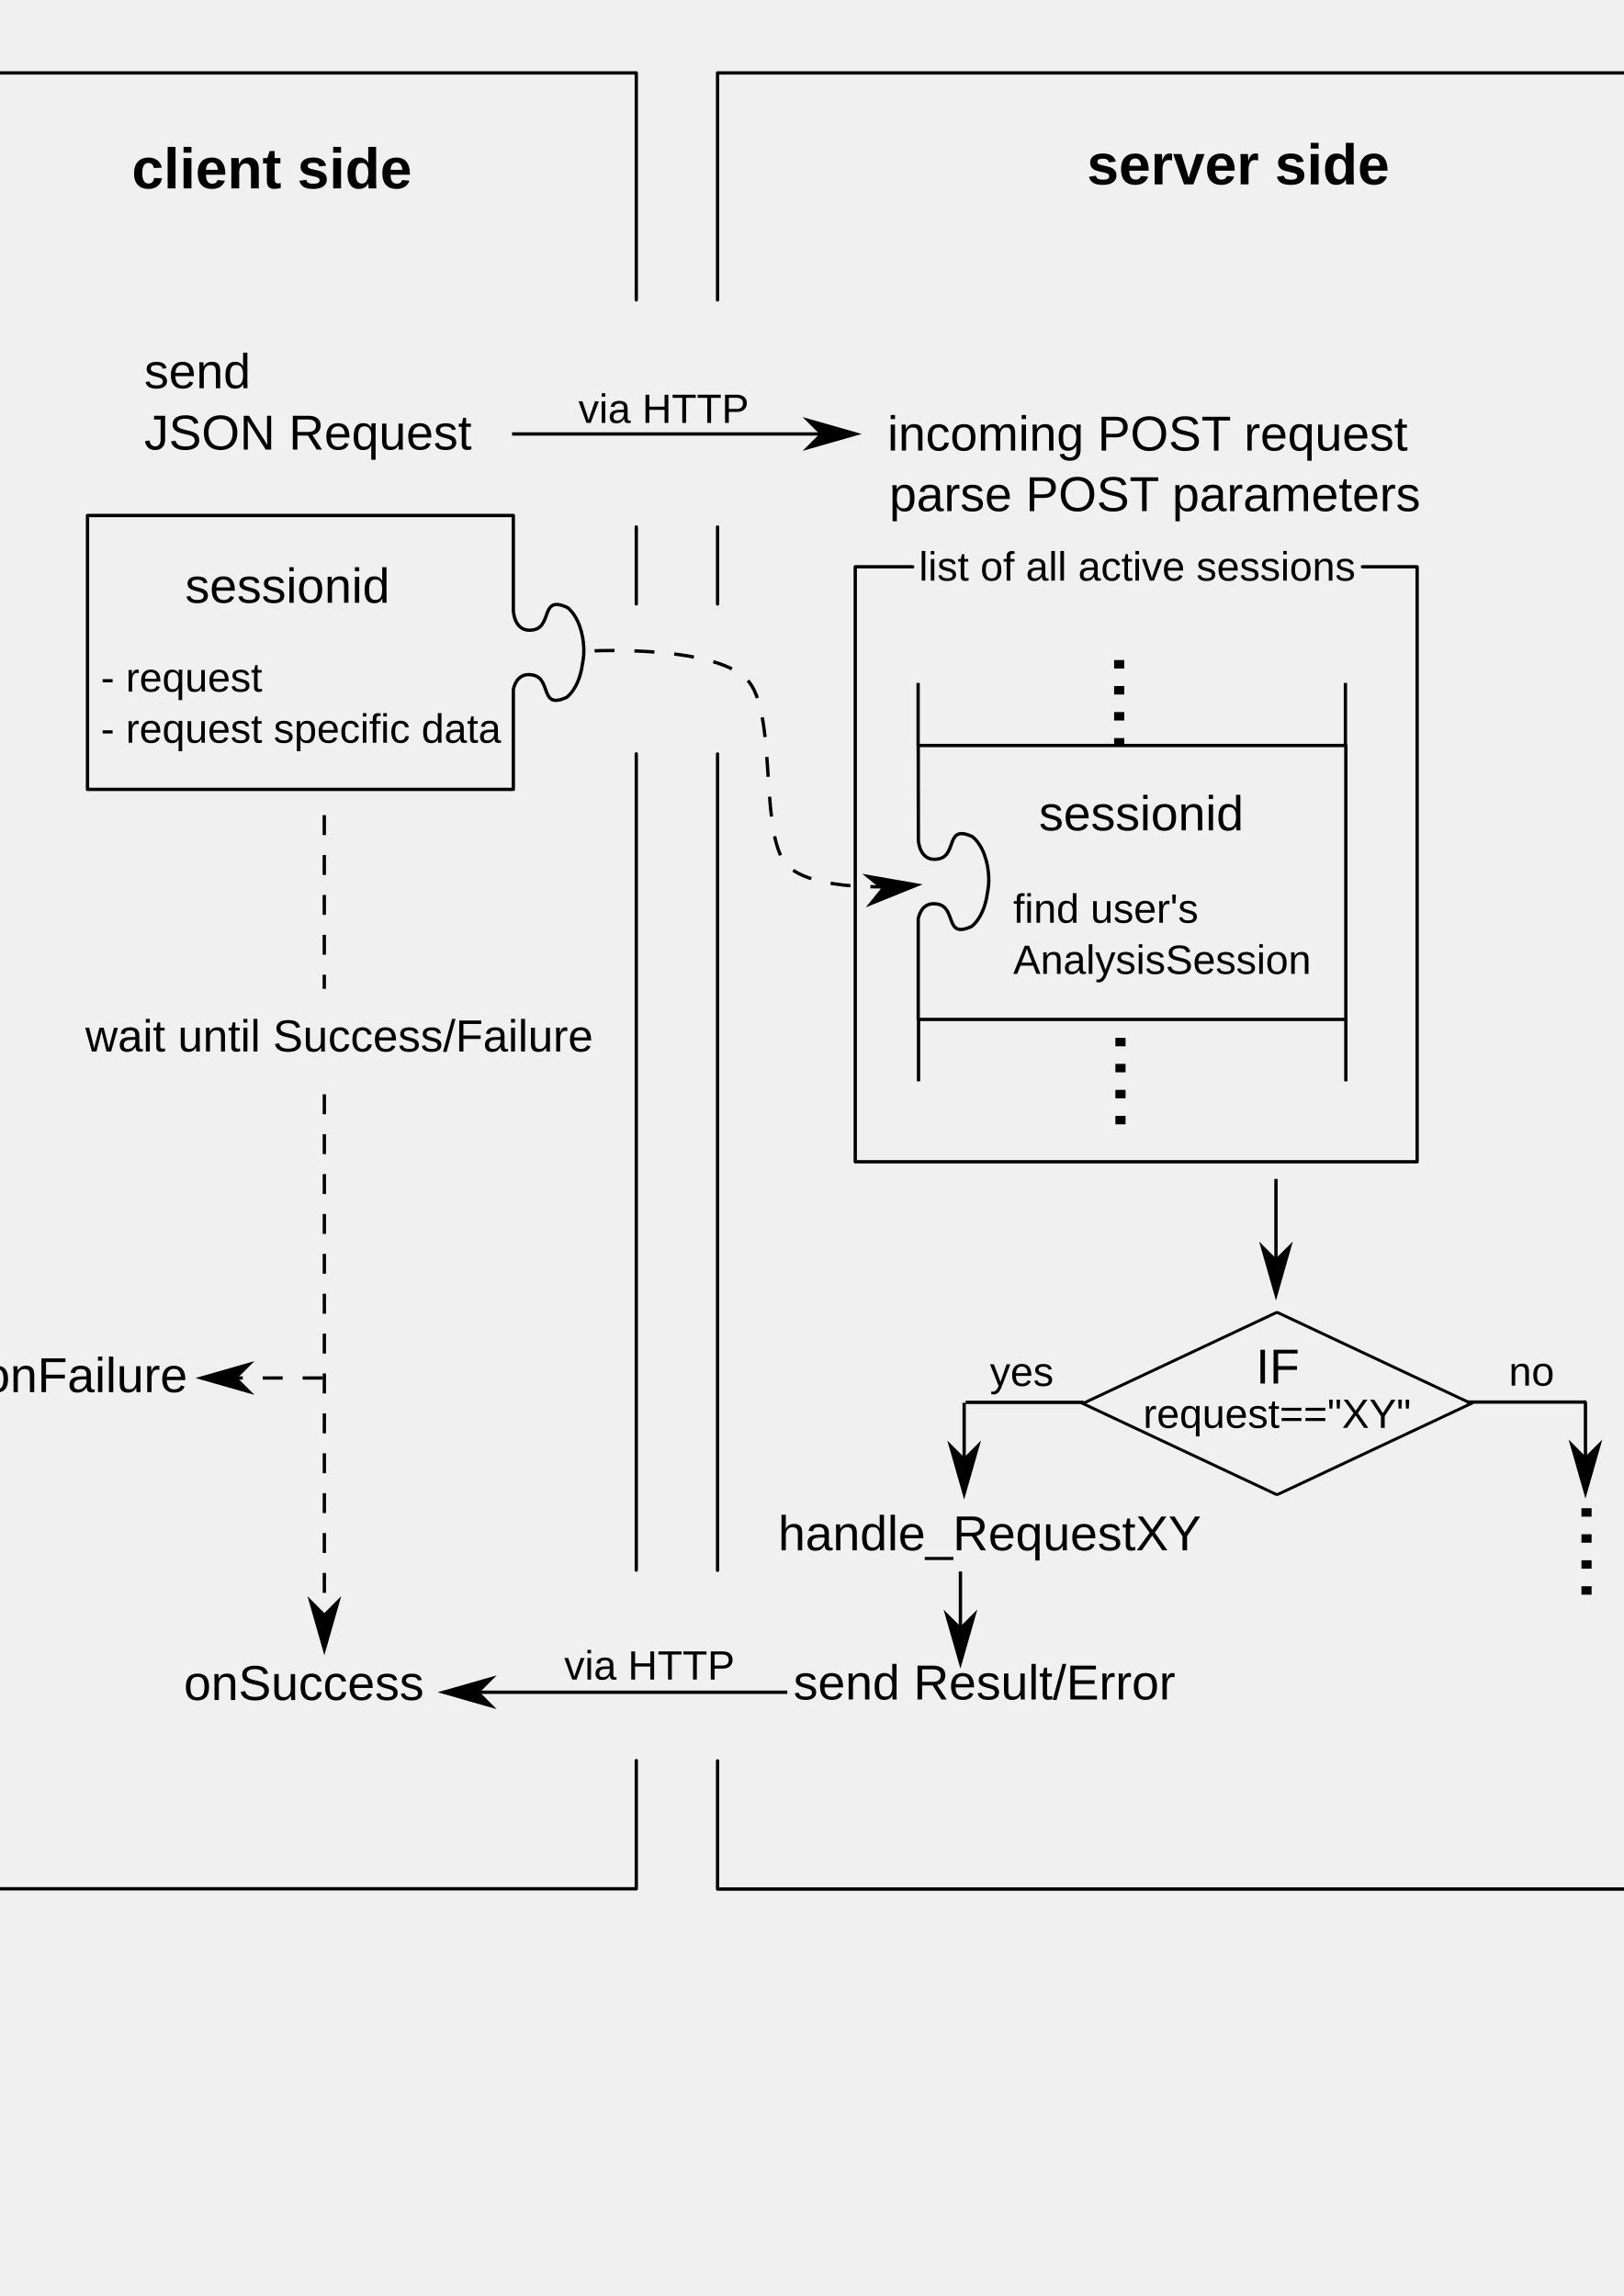
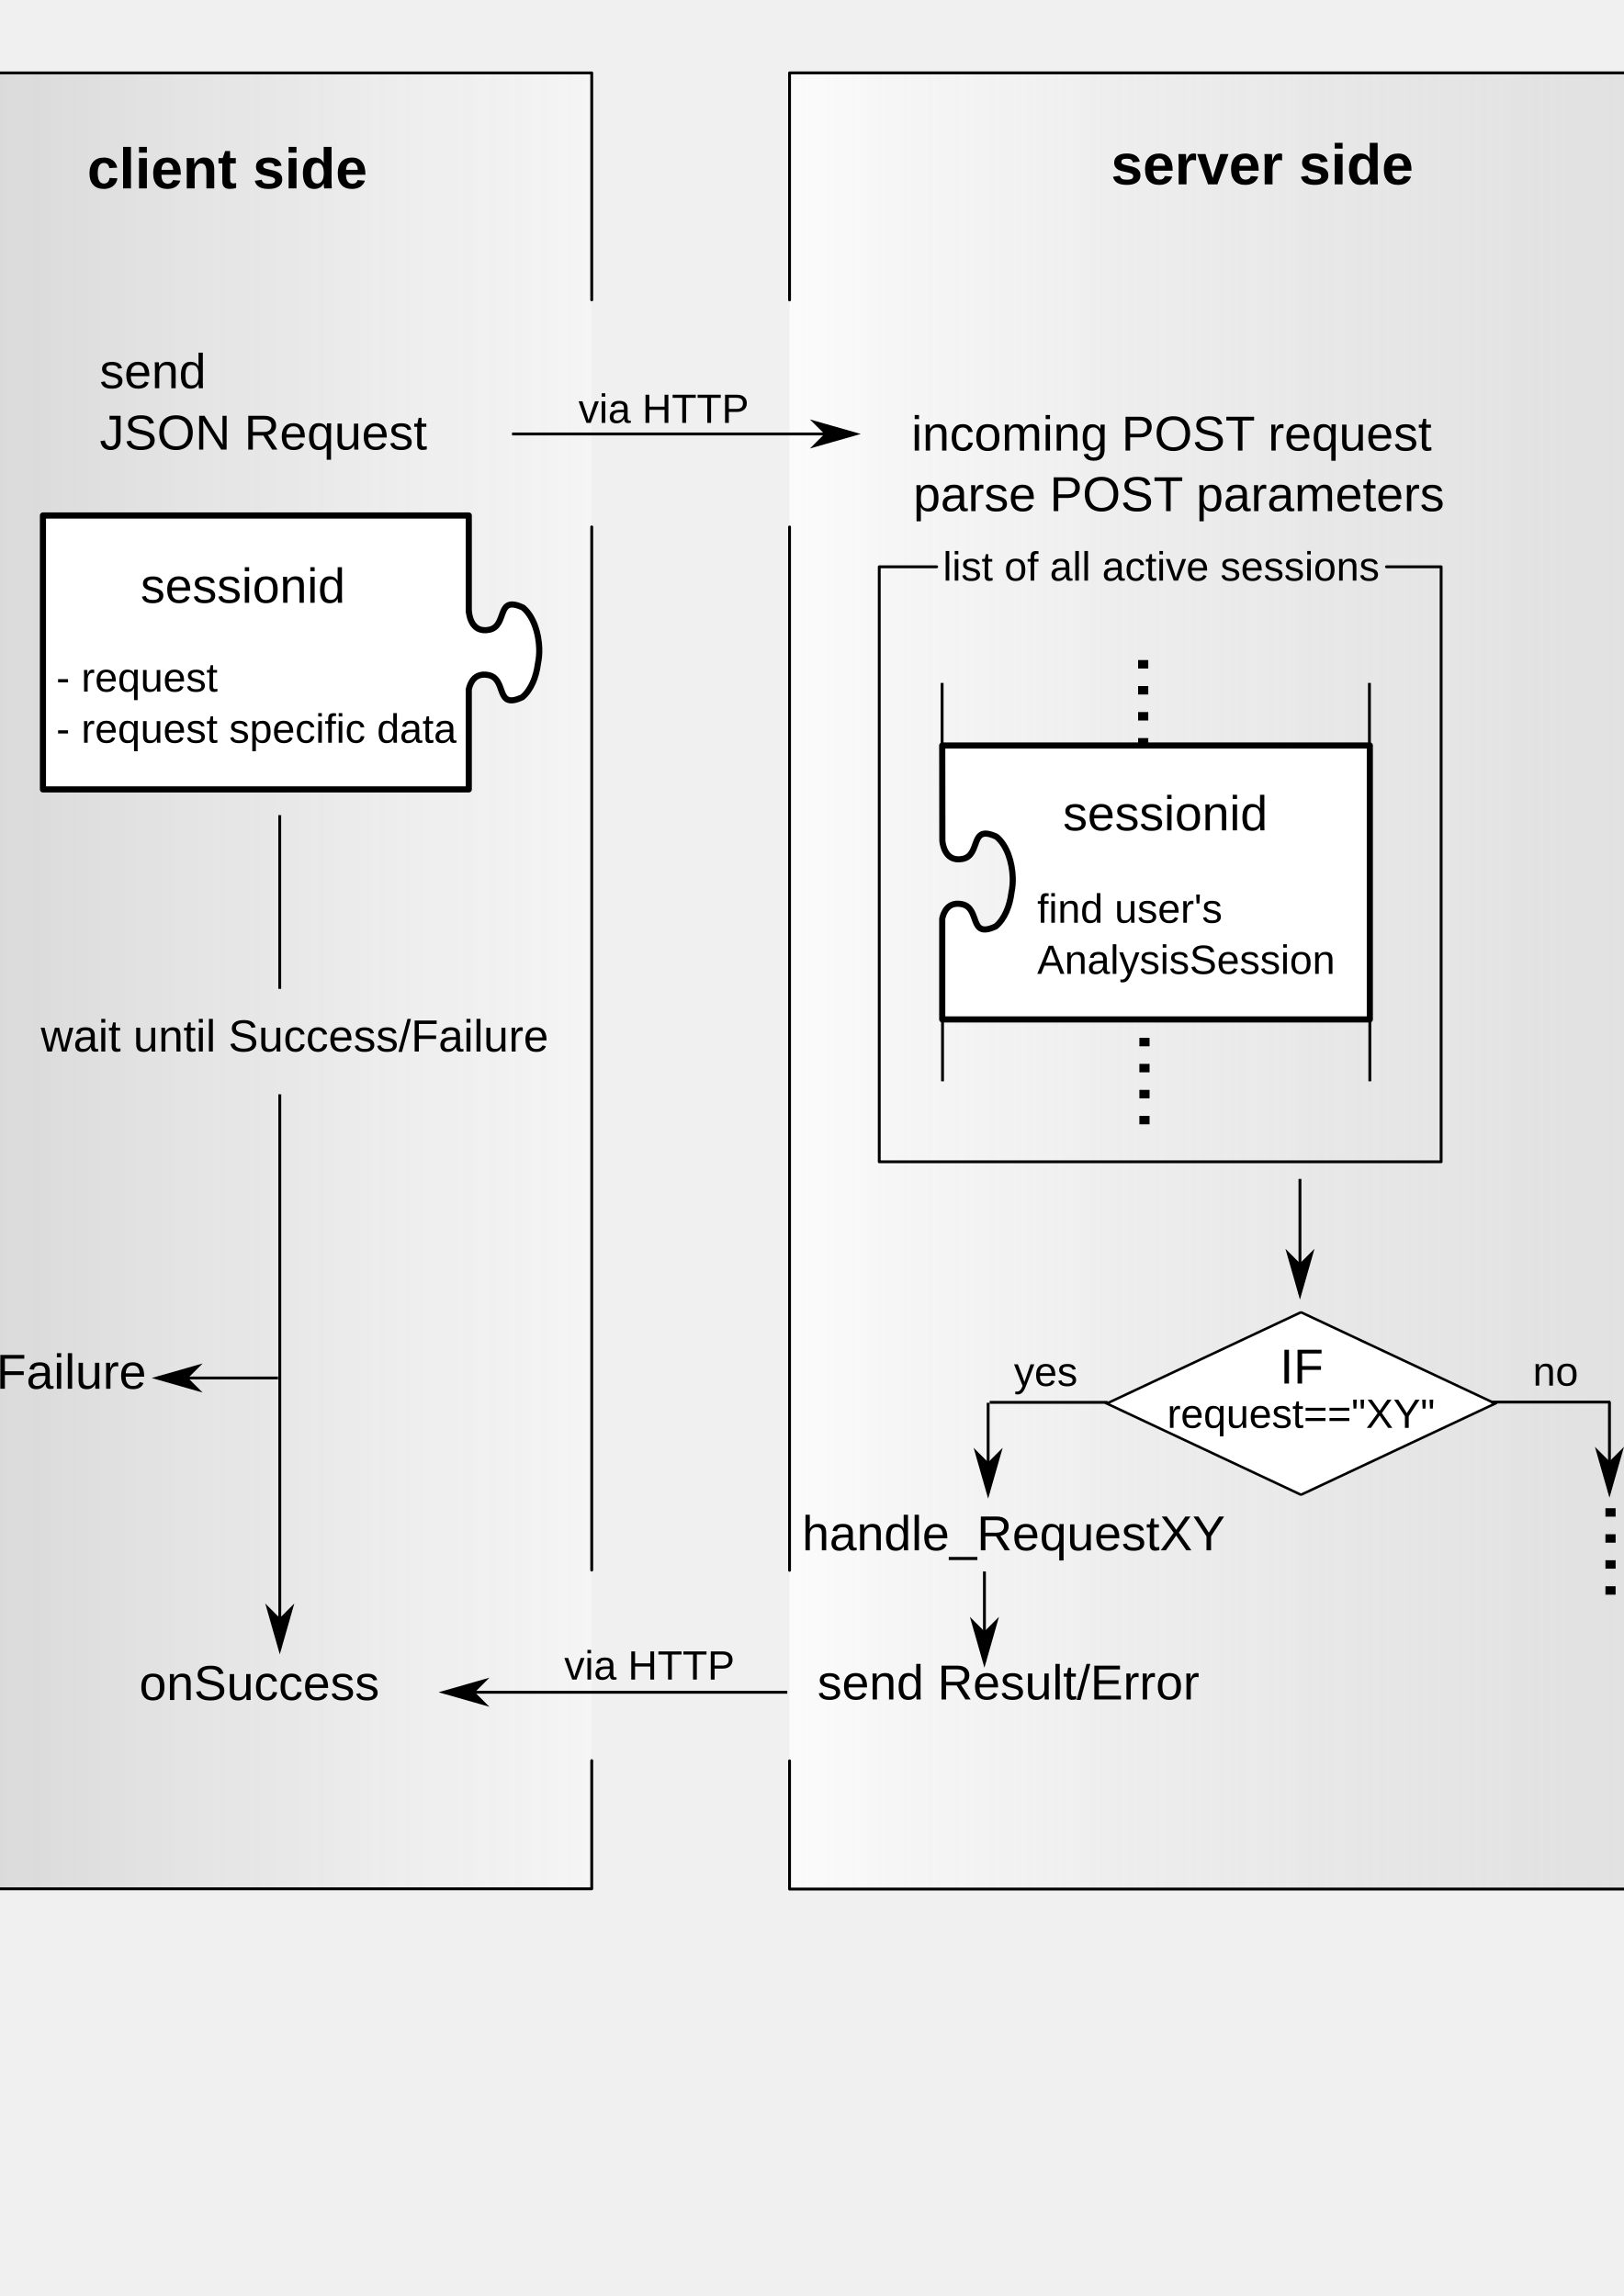
<svg xmlns="http://www.w3.org/2000/svg" xmlns:xlink="http://www.w3.org/1999/xlink" width="210mm" height="297mm" id="svg2" version="1.1">
  <defs id="defs4">
+     <linearGradient id="linearGradient3892">
+       <stop style="stop-color:#e6e6e6;stop-opacity:1;" offset="0" id="stop3894" />
+       <stop style="stop-color:#e6e6e6;stop-opacity:0;" offset="1" id="stop3896" />
+     </linearGradient>
    <marker orient="auto" refY="0.0" refX="0.0" id="Arrow1Lend" style="overflow:visible;">
      <path id="path3917" d="M 0.0,0.0 L 5.0,-5.0 L -12.5,0.0 L 5.0,5.0 L 0.0,0.0 z " style="fill-rule:evenodd;stroke:#000000;stroke-width:1.0pt;marker-start:none;" transform="scale(0.8) rotate(180) translate(12.5,0)" />
    </marker>
    <radialGradient gradientTransform="scale(0.867801,1.152339)" fy="0.079" fx="0.239" r="1.278" cy="0.079" cx="0.239" id="radialGradient1096" xlink:href="#linearGradient1085" />
    <radialGradient gradientTransform="scale(0.751916,1.329935)" fy="0.962" fx="-0.419" r="4.103" cy="0.962" cx="-0.419" id="radialGradient1095" xlink:href="#linearGradient1085" />
    <radialGradient gradientTransform="scale(0.751916,1.329935)" fy="-1.781" fx="-0.424" r="4.103" cy="-1.781" cx="-0.424" id="radialGradient1094" xlink:href="#linearGradient1085" />
    <radialGradient fy="-0.639" fx="-2.876" r="4.103" cy="-0.639" cx="-2.876" id="radialGradient1093" xlink:href="#linearGradient1085" />
    <radialGradient fy="-0.63" fx="0.777" r="4.103" cy="-0.63" cx="0.777" id="radialGradient1092" xlink:href="#linearGradient1085" />
    <radialGradient gradientTransform="scale(0.751916,1.329935)" fy="0.256" fx="-0.422" r="4.103" cy="0.256" cx="-0.422" id="radialGradient1091" xlink:href="#linearGradient1085" />
    <radialGradient gradientTransform="scale(0.751916,1.329935)" fy="-2.491" fx="-0.424" r="4.103" cy="-2.491" cx="-0.424" id="radialGradient1090" xlink:href="#linearGradient1085" />
    <radialGradient fy="-0.635" fx="-1.937" r="4.103" cy="-0.635" cx="-1.937" id="radialGradient1089" xlink:href="#linearGradient1085" />
    <radialGradient fy="158.053" fx="191.883" r="342.236" cy="158.053" cx="191.883" id="radialGradient1088" xlink:href="#linearGradient1085" gradientTransform="matrix(0.9999642,0,0,1.000036,-1.095446,-4.381785)" gradientUnits="userSpaceOnUse" />
    <linearGradient id="linearGradient1085">
      <stop id="stop1086" offset="0" style="stop-color:#7f0000;stop-opacity:1;" />
      <stop id="stop1087" offset="1" style="stop-color:#ff0000;stop-opacity:1;" />
    </linearGradient>
    <radialGradient gradientTransform="scale(0.913126,1.095139)" fy="169.351" fx="327.523" r="323.733" cy="169.351" cx="327.523" id="radialGradient1096-7" xlink:href="#linearGradient1085-4" gradientUnits="userSpaceOnUse" />
    <radialGradient gradientTransform="scale(0.751916,1.329935)" fy="1.82" fx="0.55" r="2.61" cy="1.82" cx="0.55" id="radialGradient1095-1" xlink:href="#linearGradient1085-4" />
    <radialGradient gradientTransform="scale(0.751916,1.329935)" fy="-0.924" fx="0.545" r="2.61" cy="-0.924" cx="0.545" id="radialGradient1094-5" xlink:href="#linearGradient1085-4" />
    <radialGradient fy="0.219" fx="-1.907" r="2.61" cy="0.219" cx="-1.907" id="radialGradient1093-5" xlink:href="#linearGradient1085-4" />
    <radialGradient fy="0.228" fx="1.746" r="2.61" cy="0.228" cx="1.746" id="radialGradient1092-4" xlink:href="#linearGradient1085-4" />
    <radialGradient gradientTransform="scale(0.751916,1.329935)" fy="1.114" fx="0.547" r="2.61" cy="1.114" cx="0.547" id="radialGradient1091-2" xlink:href="#linearGradient1085-4" />
    <radialGradient gradientTransform="scale(0.751916,1.329935)" fy="-1.633" fx="0.545" r="2.61" cy="-1.633" cx="0.545" id="radialGradient1090-8" xlink:href="#linearGradient1085-4" />
    <radialGradient fy="0.223" fx="-0.968" r="2.61" cy="0.223" cx="-0.968" id="radialGradient1089-8" xlink:href="#linearGradient1085-4" />
    <radialGradient fy="0.218" fx="2.685" r="2.61" cy="0.218" cx="2.685" id="radialGradient1088-4" xlink:href="#linearGradient1085-4" />
    <linearGradient id="linearGradient1085-4">
-       <stop id="stop1086-0" offset="0" style="stop-color:#006600;stop-opacity:1;" />
-       <stop id="stop1087-9" offset="1" style="stop-color:#00ff00;stop-opacity:1;" />
+       <stop id="stop1086-0" offset="0" style="stop-color:#d6d6d6;stop-opacity:1;" />
+       <stop style="stop-color:#ffffff;stop-opacity:0.725;" offset="0.5" id="stop3900" />
+       <stop id="stop1087-9" offset="1" style="stop-color:#cfcfcf;stop-opacity:0.455;" />
    </linearGradient>
    <marker orient="auto" refY="0" refX="0" id="Arrow1Lend-1" style="overflow:visible">
      <path id="path3917-3" d="M 0,0 5,-5 -12.5,0 5,5 0,0 z" style="fill-rule:evenodd;stroke:#000000;stroke-width:1pt;marker-start:none" transform="matrix(-0.8,0,0,-0.8,-10,0)" />
    </marker>
    <marker orient="auto" refY="0" refX="0" id="Arrow1Lend-7" style="overflow:visible">
      <path id="path3917-7" d="M 0,0 5,-5 -12.5,0 5,5 0,0 z" style="fill-rule:evenodd;stroke:#000000;stroke-width:1pt;marker-start:none" transform="matrix(-0.8,0,0,-0.8,-10,0)" />
    </marker>
    <marker orient="auto" refY="0" refX="0" id="Arrow1Lend-8" style="overflow:visible">
      <path id="path3917-6" d="M 0,0 5,-5 -12.5,0 5,5 0,0 z" style="fill-rule:evenodd;stroke:#000000;stroke-width:1pt;marker-start:none" transform="matrix(-0.8,0,0,-0.8,-10,0)" />
    </marker>
    <marker orient="auto" refY="0" refX="0" id="marker7642" style="overflow:visible">
      <path id="path7644" d="M 0,0 5,-5 -12.5,0 5,5 0,0 z" style="fill-rule:evenodd;stroke:#000000;stroke-width:1pt;marker-start:none" transform="matrix(-0.8,0,0,-0.8,-10,0)" />
    </marker>
    <marker orient="auto" refY="0" refX="0" id="Arrow1Lend-4" style="overflow:visible">
      <path id="path3917-4" d="M 0,0 5,-5 -12.5,0 5,5 0,0 z" style="fill-rule:evenodd;stroke:#000000;stroke-width:1pt;marker-start:none" transform="matrix(-0.8,0,0,-0.8,-10,0)" />
    </marker>
    <marker orient="auto" refY="0" refX="0" id="Arrow1Lend-6" style="overflow:visible">
      <path id="path3917-1" d="M 0,0 5,-5 -12.5,0 5,5 0,0 z" style="fill-rule:evenodd;stroke:#000000;stroke-width:1pt;marker-start:none" transform="matrix(-0.8,0,0,-0.8,-10,0)" />
    </marker>
    <marker orient="auto" refY="0" refX="0" id="Arrow1Lend-9" style="overflow:visible">
      <path id="path3917-63" d="M 0,0 5,-5 -12.5,0 5,5 0,0 z" style="fill-rule:evenodd;stroke:#000000;stroke-width:1pt;marker-start:none" transform="matrix(-0.8,0,0,-0.8,-10,0)" />
    </marker>
    <marker orient="auto" refY="0" refX="0" id="Arrow1Lend-40" style="overflow:visible">
      <path id="path3917-9" d="M 0,0 5,-5 -12.5,0 5,5 0,0 z" style="fill-rule:evenodd;stroke:#000000;stroke-width:1pt;marker-start:none" transform="matrix(-0.8,0,0,-0.8,-10,0)" />
    </marker>
+     <linearGradient xlink:href="#linearGradient1085-4" id="linearGradient3898" x1="-38.56" y1="479.608" x2="809.922" y2="479.608" gradientUnits="userSpaceOnUse" />
  </defs>
  <g id="layer1">
-     <text xml:space="preserve" style="font-size:28px;font-style:normal;font-variant:normal;font-weight:bold;font-stretch:normal;text-align:start;line-height:125%;writing-mode:lr;text-anchor:start;fill:#000000;fill-opacity:1;stroke:none;font-family:Arial;-inkscape-font-specification:Arial Bold;stroke-width:1.625;stroke-miterlimit:4;stroke-dasharray:none" x="531.326" y="90.118" id="text2818">
-       <tspan id="tspan2820" x="531.326" y="90.118">server side</tspan>
+     <path d="m 289.254,257.599 0,37.652 0,73.321 0,55.487 0,55.487 0,55.487 0,55.487 0,55.487 0,55.487 0,66.135 m 0,-621.002 0,-55.487 0,-55.487 -327.002,0 0,887.786 327.002,0 0,-55.487 0,-7.188 m 96.692,-93.036 0,-66.141 0,-55.495 0,-55.495 0,-55.495 0,-55.495 0,-55.495 0,-55.495 0,-73.332 0,-37.658 m 0,-110.99 0,-55.495 0,-55.495 423.163,0 0,887.921 -423.163,0 0,-55.495 0,-7.193" style="fill:url(#linearGradient3898);stroke:#000000;stroke-width:1.4;stroke-linecap:round;stroke-linejoin:round;stroke-miterlimit:4;stroke-opacity:1;stroke-dasharray:none;stroke-dashoffset:0;fill-opacity:1" id="rect7844-2" />
+     <text xml:space="preserve" style="font-size:28px;font-style:normal;font-variant:normal;font-weight:bold;font-stretch:normal;text-align:start;line-height:125%;writing-mode:lr-tb;text-anchor:start;fill:#000000;fill-opacity:1;stroke:none;font-family:Arial;-inkscape-font-specification:Arial Bold" x="543.054" y="90.118" id="text2818">
+       <tspan id="tspan2820" x="543.054" y="90.118">server side</tspan>
    </text>
-     <text xml:space="preserve" style="font-size:28px;font-style:normal;font-variant:normal;font-weight:bold;font-stretch:normal;text-align:start;line-height:125%;writing-mode:lr;text-anchor:start;fill:#000000;fill-opacity:1;stroke:none;font-family:Arial;-inkscape-font-specification:Arial Bold;stroke-width:1.625;stroke-miterlimit:4;stroke-dasharray:none" x="64.429" y="92.099" id="text2822">
-       <tspan id="tspan2824" x="64.429" y="92.099">client side</tspan>
+     <text xml:space="preserve" style="font-size:28px;font-style:normal;font-variant:normal;font-weight:bold;font-stretch:normal;text-align:start;line-height:125%;writing-mode:lr-tb;text-anchor:start;fill:#000000;fill-opacity:1;stroke:none;font-family:Arial;-inkscape-font-specification:Arial Bold" x="42.648" y="92.099" id="text2822">
+       <tspan id="tspan2824" x="42.648" y="92.099">client side</tspan>
    </text>
-     <text xml:space="preserve" style="font-size:24px;font-style:normal;font-variant:normal;font-weight:normal;font-stretch:normal;text-align:start;line-height:125%;writing-mode:lr-tb;text-anchor:start;fill:#000000;fill-opacity:1;stroke:none;font-family:Arial;-inkscape-font-specification:Arial;stroke-width:1.625;stroke-miterlimit:4;stroke-dasharray:none" x="70.501" y="189.796" id="text2828">
-       <tspan x="70.501" y="189.796" id="tspan2836">send </tspan>
-       <tspan x="70.501" y="219.796" id="tspan2840">JSON Request</tspan>
+     <text xml:space="preserve" style="font-size:24px;font-style:normal;font-variant:normal;font-weight:normal;font-stretch:normal;text-align:start;line-height:125%;writing-mode:lr-tb;text-anchor:start;fill:#000000;fill-opacity:1;stroke:none;font-family:Arial;-inkscape-font-specification:Arial" x="48.72" y="189.796" id="text2828">
+       <tspan x="48.72" y="189.796" id="tspan2836">send </tspan>
+       <tspan x="48.72" y="219.796" id="tspan2840">JSON Request</tspan>
    </text>
-     <text xml:space="preserve" style="font-size:20px;font-style:normal;font-variant:normal;font-weight:normal;font-stretch:normal;text-align:start;line-height:125%;writing-mode:lr-tb;text-anchor:start;fill:#000000;fill-opacity:1;stroke:none;font-family:Arial;-inkscape-font-specification:Arial;stroke-width:1.625;stroke-miterlimit:4;stroke-dasharray:none" x="49.277" y="338.131" id="text2842">
-       <tspan x="49.277" y="338.131" id="tspan2854">- request</tspan>
-       <tspan x="49.277" y="363.131" id="tspan3905">- request specific data</tspan>
-       <tspan x="49.277" y="388.131" id="tspan2852" />
-     </text>
-     <path style="font-size:24px;font-style:normal;font-variant:normal;font-weight:normal;font-stretch:normal;text-align:start;line-height:125%;writing-mode:lr-tb;text-anchor:start;fill:none;stroke:#000000;stroke-width:1.625;stroke-linejoin:round;stroke-miterlimit:4;stroke-dasharray:none;font-family:Arial;-inkscape-font-specification:Arial" d="m 42.768,252.024 2.3e-5,133.917 208.162,0 0,-48.872 c 0.664,-3.041 2.778,-8.356 9.544,-7.046 9.342,1.809 3.111,17.193 16.605,10.861 4.407,-3.674 6.833,-10.058 7.644,-16.336 0.013,-0.098 0.033,-0.186 0.045,-0.284 0.463,-2.208 0.697,-4.734 0.598,-7.42 -0.268,-7.276 -2.706,-15.437 -7.928,-19.791 -13.493,-6.333 -7.263,9.051 -16.605,10.861 -9.174,1.777 -9.822,-8.555 -9.843,-8.931 -7e-5,-0.007 0,-0.299 0,-0.299 0,0 -0.053,0.358 -0.06,0.449 l 0,-47.107 -133.707,0 -74.455,0 z" id="path1125" />
-     <path style="font-size:24px;font-style:normal;font-variant:normal;font-weight:normal;font-stretch:normal;text-align:start;line-height:125%;writing-mode:lr-tb;text-anchor:start;fill:none;stroke:#000000;stroke-width:1.625;stroke-linejoin:round;stroke-miterlimit:4;stroke-dasharray:none;font-family:Arial;-inkscape-font-specification:Arial" d="m 448.856,364.479 c 0,0 0.06,46.404 0.06,46.404 0,0 0.517,10.86 9.858,9.05 9.342,-1.809 3.111,-17.193 16.605,-10.861 5.222,4.354 7.661,12.515 7.928,19.791 0.099,2.686 -0.136,5.212 -0.598,7.42 -0.012,0.098 -0.032,0.201 -0.045,0.299 -0.811,6.278 -3.237,12.646 -7.644,16.321 -13.493,6.333 -7.263,-9.051 -16.605,-10.861 -6.808,-1.319 -8.909,4.075 -9.559,7.106 l 0,49.246 209.018,0 0,-133.916 -209.018,0 -4e-5,0 z" id="path1139" />
-     <text xml:space="preserve" style="font-size:40px;font-style:normal;font-weight:normal;fill:#000000;fill-opacity:1;stroke:none;font-family:Bitstream Vera Sans;stroke-width:1.625;stroke-miterlimit:4;stroke-dasharray:none" x="488.569" y="201.2" id="text3834">
+     <path style="font-size:24px;font-style:normal;font-variant:normal;font-weight:normal;font-stretch:normal;text-align:start;line-height:125%;writing-mode:lr-tb;text-anchor:start;fill:#ffffff;stroke:#000000;stroke-width:3;stroke-linejoin:round;stroke-miterlimit:4;stroke-dasharray:none;font-family:Arial;-inkscape-font-specification:Arial" d="m 20.987,252.024 2.3e-5,133.917 208.162,0 0,-48.872 c 0.664,-3.041 2.778,-8.356 9.544,-7.046 9.342,1.809 3.111,17.193 16.605,10.861 4.407,-3.674 6.833,-10.058 7.644,-16.336 0.013,-0.098 0.033,-0.186 0.045,-0.284 0.463,-2.208 0.697,-4.734 0.598,-7.42 -0.268,-7.276 -2.706,-15.437 -7.928,-19.791 -13.493,-6.333 -7.263,9.051 -16.605,10.861 -9.174,1.777 -9.822,-8.555 -9.843,-8.931 -7e-5,-0.007 0,-0.299 0,-0.299 0,0 -0.053,0.358 -0.06,0.449 l 0,-47.107 -133.707,0 -74.455,0 z" id="path1125" />
+     <path style="font-size:24px;font-style:normal;font-variant:normal;font-weight:normal;font-stretch:normal;text-align:start;line-height:125%;writing-mode:lr-tb;text-anchor:start;fill:#ffffff;stroke:#000000;stroke-width:3;stroke-linejoin:round;stroke-miterlimit:4;stroke-dasharray:none;font-family:Arial;-inkscape-font-specification:Arial" d="m 460.584,364.479 c 0,0 0.06,46.404 0.06,46.404 0,0 0.517,10.86 9.858,9.05 9.342,-1.809 3.111,-17.193 16.605,-10.861 5.222,4.354 7.661,12.515 7.928,19.791 0.099,2.686 -0.136,5.212 -0.598,7.42 -0.012,0.098 -0.032,0.201 -0.045,0.299 -0.811,6.278 -3.237,12.646 -7.644,16.321 -13.493,6.333 -7.263,-9.051 -16.605,-10.861 -6.808,-1.319 -8.909,4.075 -9.559,7.106 l 0,49.246 209.018,0 0,-133.916 -209.018,0 -4e-5,0 z" id="path1139" />
+     <text xml:space="preserve" style="font-size:40px;font-style:normal;font-weight:normal;fill:#000000;fill-opacity:1;stroke:none;font-family:Bitstream Vera Sans;stroke-width:1.4;stroke-miterlimit:4;stroke-dasharray:none" x="488.569" y="201.2" id="text3834">
      <tspan id="tspan3836" x="488.569" y="201.2" />
    </text>
-     <text xml:space="preserve" style="font-size:24px;font-style:normal;font-variant:normal;font-weight:normal;font-stretch:normal;text-align:start;line-height:125%;writing-mode:lr-tb;text-anchor:start;fill:#000000;fill-opacity:1;stroke:none;font-family:Arial;-inkscape-font-specification:Arial;stroke-width:1.625;stroke-miterlimit:4;stroke-dasharray:none" x="434.68" y="249.88" id="text2828-1">
-       <tspan x="434.68" y="249.88" id="tspan2836-5">parse POST parameters</tspan>
-       <tspan x="434.68" y="279.88" id="tspan3866" />
-       <tspan x="434.68" y="309.88" id="tspan2840-2" />
+     <text xml:space="preserve" style="font-size:24px;font-style:normal;font-variant:normal;font-weight:normal;font-stretch:normal;text-align:start;line-height:125%;writing-mode:lr-tb;text-anchor:start;fill:#000000;fill-opacity:1;stroke:none;font-family:Arial;-inkscape-font-specification:Arial" x="446.408" y="249.88" id="text2828-1">
+       <tspan x="446.408" y="249.88" id="tspan2836-5">parse POST parameters</tspan>
+       <tspan x="446.408" y="279.88" id="tspan3866" />
+       <tspan x="446.408" y="309.88" id="tspan2840-2" />
    </text>
-     <text xml:space="preserve" style="font-size:24px;font-style:normal;font-variant:normal;font-weight:normal;font-stretch:normal;text-align:start;line-height:125%;writing-mode:lr-tb;text-anchor:start;fill:#000000;fill-opacity:1;stroke:none;font-family:Arial;-inkscape-font-specification:Arial;stroke-width:1.625;stroke-miterlimit:4;stroke-dasharray:none" x="433.789" y="220.269" id="text3868">
-       <tspan id="tspan3870" x="433.789" y="220.269">incoming POST request</tspan>
+     <text xml:space="preserve" style="font-size:24px;font-style:normal;font-variant:normal;font-weight:normal;font-stretch:normal;text-align:start;line-height:125%;writing-mode:lr-tb;text-anchor:start;fill:#000000;fill-opacity:1;stroke:none;font-family:Arial;-inkscape-font-specification:Arial" x="445.517" y="220.269" id="text3868">
+       <tspan id="tspan3870" x="445.517" y="220.269">incoming POST request</tspan>
    </text>
-     <text xml:space="preserve" style="font-size:20px;font-style:normal;font-variant:normal;font-weight:normal;font-stretch:normal;text-align:start;line-height:125%;writing-mode:lr-tb;text-anchor:start;fill:#000000;fill-opacity:1;stroke:none;font-family:Arial;-inkscape-font-specification:Arial;stroke-width:1.625;stroke-miterlimit:4;stroke-dasharray:none" x="495.269" y="451.139" id="text3872">
-       <tspan x="495.269" y="451.139" id="tspan5369">find user's</tspan>
-       <tspan x="495.269" y="476.139" id="tspan5373">AnalysisSession</tspan>
-       <tspan x="495.269" y="501.139" id="tspan3901" />
-     </text>
-     <flowRoot xml:space="preserve" id="flowRoot3884" style="fill:black;stroke:none;stroke-opacity:1;stroke-width:1.625;stroke-linejoin:miter;stroke-linecap:butt;fill-opacity:1;font-family:Bitstream Vera Sans;font-style:normal;font-weight:normal;font-size:40px;stroke-miterlimit:4;stroke-dasharray:none">
+     <flowRoot xml:space="preserve" id="flowRoot3884" style="font-size:40px;font-style:normal;font-weight:normal;fill:#000000;fill-opacity:1;stroke:none;font-family:Bitstream Vera Sans;stroke-width:1.4;stroke-miterlimit:4;stroke-dasharray:none">
      <flowRegion id="flowRegion3886">
-         <rect id="rect3888" width="94.208" height="49.295" x="548.819" y="324.986" style="stroke-width:1.625;stroke-miterlimit:4;stroke-dasharray:none" />
+         <rect id="rect3888" width="94.208" height="49.295" x="548.819" y="324.986" style="stroke-width:1.4;stroke-miterlimit:4;stroke-dasharray:none" />
      </flowRegion>
      <flowPara id="flowPara3890" />
    </flowRoot>
-     <path style="fill:none;stroke:#000000;stroke-width:1.625;stroke-linecap:butt;stroke-linejoin:miter;stroke-miterlimit:4;stroke-opacity:1;stroke-dasharray:none;stroke-dashoffset:0" d="m 449.002,528.662 0,-30.672" id="path4432" />
-     <path style="fill:none;stroke:#000000;stroke-width:1.625;stroke-linecap:butt;stroke-linejoin:miter;stroke-miterlimit:4;stroke-opacity:1;stroke-dasharray:none;stroke-dashoffset:0" d="m 657.876,528.662 0,-30.672" id="path4432-2" />
-     <path style="fill:none;stroke:#000000;stroke-width:1.625;stroke-linecap:butt;stroke-linejoin:miter;stroke-miterlimit:4;stroke-opacity:1;stroke-dasharray:none;stroke-dashoffset:0" d="m 448.8,364.556 0,-30.672" id="path4432-21" />
-     <path style="fill:none;stroke:#000000;stroke-width:1.625;stroke-linecap:butt;stroke-linejoin:miter;stroke-miterlimit:4;stroke-opacity:1;stroke-dasharray:none;stroke-dashoffset:0" d="m 657.674,364.556 0,-30.672" id="path4432-2-6" />
-     <text xml:space="preserve" style="font-size:40px;font-style:normal;font-weight:normal;fill:#000000;fill-opacity:1;stroke:none;font-family:Bitstream Vera Sans;stroke-width:1.625;stroke-miterlimit:4;stroke-dasharray:none" x="503.131" y="-545.228" id="text4514" transform="matrix(0,1,-1,0,0,0)">
-       <tspan id="tspan4516" x="503.131" y="-545.228">....</tspan>
+     <path style="fill:none;stroke:#000000;stroke-width:1.4;stroke-linecap:butt;stroke-linejoin:miter;stroke-miterlimit:4;stroke-opacity:1;stroke-dasharray:none;stroke-dashoffset:0" d="m 460.731,528.662 0,-30.672" id="path4432" />
+     <path style="fill:none;stroke:#000000;stroke-width:1.4;stroke-linecap:butt;stroke-linejoin:miter;stroke-miterlimit:4;stroke-opacity:1;stroke-dasharray:none;stroke-dashoffset:0" d="m 669.604,528.662 0,-30.672" id="path4432-2" />
+     <path style="fill:none;stroke:#000000;stroke-width:1.4;stroke-linecap:butt;stroke-linejoin:miter;stroke-miterlimit:4;stroke-opacity:1;stroke-dasharray:none;stroke-dashoffset:0" d="m 460.528,364.556 0,-30.672" id="path4432-21" />
+     <path style="fill:none;stroke:#000000;stroke-width:1.4;stroke-linecap:butt;stroke-linejoin:miter;stroke-miterlimit:4;stroke-opacity:1;stroke-dasharray:none;stroke-dashoffset:0" d="m 669.402,364.556 0,-30.672" id="path4432-2-6" />
+     <text xml:space="preserve" style="font-size:40px;font-style:normal;font-weight:normal;fill:#000000;fill-opacity:1;stroke:none;font-family:Bitstream Vera Sans" x="503.131" y="-556.956" id="text4514" transform="matrix(0,1,-1,0,0,0)">
+       <tspan id="tspan4516" x="503.131" y="-556.956">....</tspan>
    </text>
-     <text xml:space="preserve" style="font-size:40px;font-style:normal;font-weight:normal;fill:#000000;fill-opacity:1;stroke:none;font-family:Bitstream Vera Sans;stroke-width:1.625;stroke-miterlimit:4;stroke-dasharray:none" x="318.422" y="-544.6" id="text4514-8" transform="matrix(0,1,-1,0,0,0)">
-       <tspan id="tspan4516-5" x="318.422" y="-544.6">....</tspan>
+     <text xml:space="preserve" style="font-size:40px;font-style:normal;font-weight:normal;fill:#000000;fill-opacity:1;stroke:none;font-family:Bitstream Vera Sans" x="318.422" y="-556.328" id="text4514-8" transform="matrix(0,1,-1,0,0,0)">
+       <tspan id="tspan4516-5" x="318.422" y="-556.328">....</tspan>
    </text>
-     <text xml:space="preserve" style="font-size:20px;font-style:normal;font-variant:normal;font-weight:normal;font-stretch:normal;text-align:start;line-height:125%;writing-mode:lr-tb;text-anchor:start;fill:#000000;fill-opacity:1;stroke:none;font-family:Arial;-inkscape-font-specification:Arial;stroke-width:1.625;stroke-miterlimit:4;stroke-dasharray:none" x="449.188" y="283.873" id="text4545">
-       <tspan id="tspan4547" x="449.188" y="283.873">list of all active sessions</tspan>
+     <text xml:space="preserve" style="font-size:20px;font-style:normal;font-variant:normal;font-weight:normal;font-stretch:normal;text-align:start;line-height:125%;writing-mode:lr-tb;text-anchor:start;fill:#000000;fill-opacity:1;stroke:none;font-family:Arial;-inkscape-font-specification:Arial" x="460.916" y="283.873" id="text4545">
+       <tspan id="tspan4547" x="460.916" y="283.873">list of all active sessions</tspan>
    </text>
-     <path style="fill:none;stroke:#000000;stroke-width:1.625;stroke-linecap:butt;stroke-linejoin:miter;stroke-opacity:1;marker-start:none;marker-end:url(#Arrow1Lend);stroke-miterlimit:4;stroke-dasharray:none;stroke-dashoffset:0" d="m 250.3,212.165 167.769,0" id="path4778" />
-     <text xml:space="preserve" style="font-size:24px;font-style:normal;font-variant:normal;font-weight:normal;font-stretch:normal;text-align:start;line-height:125%;writing-mode:lr-tb;text-anchor:start;fill:#000000;fill-opacity:1;stroke:none;font-family:Arial;-inkscape-font-specification:Arial;stroke-width:1.625;stroke-miterlimit:4;stroke-dasharray:none" x="90.497" y="294.696" id="text5340">
-       <tspan id="tspan5342" x="90.497" y="294.696">sessionid</tspan>
-     </text>
-     <text xml:space="preserve" style="font-size:24px;font-style:normal;font-variant:normal;font-weight:normal;font-stretch:normal;text-align:start;line-height:125%;writing-mode:lr-tb;text-anchor:start;fill:#000000;fill-opacity:1;stroke:none;font-family:Arial;-inkscape-font-specification:Arial;stroke-width:1.625;stroke-miterlimit:4;stroke-dasharray:none" x="507.867" y="405.972" id="text5340-9">
-       <tspan id="tspan5342-2" x="507.867" y="405.972">sessionid</tspan>
-     </text>
-     <text xml:space="preserve" style="font-size:20px;font-style:normal;font-variant:normal;font-weight:normal;font-stretch:normal;text-align:start;line-height:125%;writing-mode:lr-tb;text-anchor:start;fill:#000000;fill-opacity:1;stroke:none;font-family:Arial;-inkscape-font-specification:Arial;stroke-width:1.625;stroke-miterlimit:4;stroke-dasharray:none" x="282.772" y="206.753" id="text5377">
+     <path style="fill:none;stroke:#000000;stroke-width:1.4;stroke-linecap:butt;stroke-linejoin:miter;stroke-miterlimit:4;stroke-opacity:1;stroke-dasharray:none;stroke-dashoffset:0;marker-start:none;marker-end:url(#Arrow1Lend)" d="m 250.3,212.165 167.769,0" id="path4778" />
+     <g id="g3985" style="stroke-width:1.4;stroke-miterlimit:4;stroke-dasharray:none" transform="translate(-21.78101,0)">
+       <text id="text2842" y="338.131" x="49.277" style="font-size:20px;font-style:normal;font-variant:normal;font-weight:normal;font-stretch:normal;text-align:start;line-height:125%;writing-mode:lr-tb;text-anchor:start;fill:#000000;fill-opacity:1;stroke:none;font-family:Arial;-inkscape-font-specification:Arial" xml:space="preserve">
+         <tspan id="tspan2854" y="338.131" x="49.277">- request</tspan>
+         <tspan id="tspan3905" y="363.131" x="49.277">- request specific data</tspan>
+         <tspan id="tspan2852" y="388.131" x="49.277" />
+       </text>
+       <text id="text5340" y="294.696" x="90.497" style="font-size:24px;font-style:normal;font-variant:normal;font-weight:normal;font-stretch:normal;text-align:start;line-height:125%;writing-mode:lr-tb;text-anchor:start;fill:#000000;fill-opacity:1;stroke:none;font-family:Arial;-inkscape-font-specification:Arial" xml:space="preserve">
+         <tspan y="294.696" x="90.497" id="tspan5342">sessionid</tspan>
+       </text>
+     </g>
+     <g id="g3993" style="stroke-width:1.4;stroke-miterlimit:4;stroke-dasharray:none" transform="translate(11.72824,0)">
+       <text id="text3872" y="451.139" x="495.269" style="font-size:20px;font-style:normal;font-variant:normal;font-weight:normal;font-stretch:normal;text-align:start;line-height:125%;writing-mode:lr-tb;text-anchor:start;fill:#000000;fill-opacity:1;stroke:none;font-family:Arial;-inkscape-font-specification:Arial" xml:space="preserve">
+         <tspan id="tspan5369" y="451.139" x="495.269">find user's</tspan>
+         <tspan id="tspan5373" y="476.139" x="495.269">AnalysisSession</tspan>
+         <tspan id="tspan3901" y="501.139" x="495.269" />
+       </text>
+       <text id="text5340-9" y="405.972" x="507.867" style="font-size:24px;font-style:normal;font-variant:normal;font-weight:normal;font-stretch:normal;text-align:start;line-height:125%;writing-mode:lr-tb;text-anchor:start;fill:#000000;fill-opacity:1;stroke:none;font-family:Arial;-inkscape-font-specification:Arial" xml:space="preserve">
+         <tspan y="405.972" x="507.867" id="tspan5342-2">sessionid</tspan>
+       </text>
+     </g>
+     <text xml:space="preserve" style="font-size:20px;font-style:normal;font-variant:normal;font-weight:normal;font-stretch:normal;text-align:start;line-height:125%;writing-mode:lr-tb;text-anchor:start;fill:#000000;fill-opacity:1;stroke:none;font-family:Arial;-inkscape-font-specification:Arial;stroke-width:1.4;stroke-miterlimit:4;stroke-dasharray:none" x="282.772" y="206.753" id="text5377">
      <tspan id="tspan5379" x="282.772" y="206.753">via HTTP</tspan>
    </text>
-     <path style="fill:none;stroke:#000000;stroke-width:1.625;stroke-linecap:round;stroke-linejoin:round;stroke-miterlimit:4;stroke-opacity:1;stroke-dasharray:none;stroke-dashoffset:0" d="m 666.002,277.108 c 22.888,0 26.721,0 26.721,0 l 0,290.89 -274.654,0 0,-290.89 28.074,0" id="rect5381" />
-     <path style="fill:none;stroke:#000000;stroke-width:1.625;stroke-linecap:butt;stroke-linejoin:miter;stroke-opacity:1;stroke-miterlimit:4;stroke-dasharray:9.75,9.75;stroke-dashoffset:0;marker-end:url(#Arrow1Lend)" d="m 290.639,318.181 c 0,0 61.393,-2.785 75.548,15.254 14.156,18.04 4.278,77.876 19.687,90.677 16.195,13.455 62.044,8.587 62.044,8.587" id="path5384" />
-     <path style="fill:none;stroke:#000000;stroke-width:1.625;stroke-linecap:butt;stroke-linejoin:miter;stroke-miterlimit:4;stroke-opacity:1;stroke-dasharray:none;marker-end:url(#Arrow1Lend)" d="m 623.721,576.374 0,56.306" id="path7298" />
-     <rect style="fill:none;stroke:#000000;stroke-width:1.852;stroke-linecap:round;stroke-linejoin:round;stroke-miterlimit:4;stroke-opacity:1;stroke-dasharray:none;stroke-dashoffset:0" id="rect7302" width="104.893" height="104.893" x="-514.174" y="1099.015" transform="matrix(0.9050264,-0.4253554,0.9050264,0.4253554,0,0)" />
-     <text xml:space="preserve" style="font-size:24px;font-style:normal;font-variant:normal;font-weight:normal;font-stretch:normal;text-align:start;line-height:125%;writing-mode:lr-tb;text-anchor:start;fill:#000000;fill-opacity:1;stroke:none;font-family:Arial;-inkscape-font-specification:Arial;stroke-width:1.625;stroke-miterlimit:4;stroke-dasharray:none" x="613.906" y="676.414" id="text2842-3">
-       <tspan x="613.906" y="676.414" id="tspan3905-4">IF</tspan>
-       <tspan x="613.906" y="706.414" id="tspan2852-1" />
+     <path style="fill:none;stroke:#000000;stroke-width:1.4;stroke-linecap:round;stroke-linejoin:round;stroke-miterlimit:4;stroke-opacity:1;stroke-dasharray:none;stroke-dashoffset:0" d="m 677.73,277.108 c 22.888,0 26.721,0 26.721,0 l 0,290.89 -274.654,0 0,-290.89 28.074,0" id="rect5381" />
+     <path style="fill:none;stroke:#000000;stroke-width:1.4;stroke-linecap:butt;stroke-linejoin:miter;stroke-miterlimit:4;stroke-opacity:1;stroke-dasharray:none;marker-end:url(#Arrow1Lend)" d="m 635.45,576.374 0,56.306" id="path7298" />
+     <rect style="fill:#ffffff;stroke:#000000;stroke-width:1.596;stroke-linecap:round;stroke-linejoin:round;stroke-miterlimit:4;stroke-opacity:1;stroke-dasharray:none;stroke-dashoffset:0" id="rect7302" width="104.893" height="104.893" x="-507.695" y="1105.495" transform="matrix(0.9050264,-0.4253554,0.9050264,0.4253554,0,0)" />
+     <text xml:space="preserve" style="font-size:24px;font-style:normal;font-variant:normal;font-weight:normal;font-stretch:normal;text-align:start;line-height:125%;writing-mode:lr-tb;text-anchor:start;fill:#000000;fill-opacity:1;stroke:none;font-family:Arial;-inkscape-font-specification:Arial" x="625.634" y="676.414" id="text2842-3">
+       <tspan x="625.634" y="676.414" id="tspan3905-4">IF</tspan>
+       <tspan x="625.634" y="706.414" id="tspan2852-1" />
    </text>
-     <path style="fill:none;stroke:#000000;stroke-width:1.625;stroke-linecap:butt;stroke-linejoin:miter;stroke-miterlimit:4;stroke-opacity:1;stroke-dasharray:none;marker-end:url(#Arrow1Lend)" d="m 775.005,685.356 0,44.155" id="path7298-8" />
-     <path style="fill:none;stroke:#000000;stroke-width:1.625;stroke-linecap:butt;stroke-linejoin:miter;stroke-miterlimit:4;stroke-opacity:1;stroke-dasharray:none" d="m 716.989,685.472 58.442,0" id="path7549" />
-     <text xml:space="preserve" style="font-size:20px;font-style:normal;font-variant:normal;font-weight:normal;font-stretch:normal;text-align:start;line-height:125%;writing-mode:lr-tb;text-anchor:start;fill:#000000;fill-opacity:1;stroke:none;font-family:Arial;-inkscape-font-specification:Arial;stroke-width:1.625;stroke-miterlimit:4;stroke-dasharray:none" x="558.779" y="673.081" id="text7551">
-       <tspan id="tspan7553" x="558.779" y="673.081" />
-       <tspan x="558.779" y="698.081" id="tspan7557">request=="XY"</tspan>
+     <path style="fill:none;stroke:#000000;stroke-width:1.4;stroke-linecap:butt;stroke-linejoin:miter;stroke-miterlimit:4;stroke-opacity:1;stroke-dasharray:none;marker-end:url(#Arrow1Lend)" d="m 786.733,685.356 0,44.155" id="path7298-8" />
+     <path style="fill:none;stroke:#000000;stroke-width:1.4;stroke-linecap:butt;stroke-linejoin:miter;stroke-miterlimit:4;stroke-opacity:1;stroke-dasharray:none" d="m 728.717,685.472 58.442,0" id="path7549" />
+     <text xml:space="preserve" style="font-size:20px;font-style:normal;font-variant:normal;font-weight:normal;font-stretch:normal;text-align:start;line-height:125%;writing-mode:lr-tb;text-anchor:start;fill:#000000;fill-opacity:1;stroke:none;font-family:Arial;-inkscape-font-specification:Arial" x="570.507" y="673.081" id="text7551">
+       <tspan id="tspan7553" x="570.507" y="673.081" />
+       <tspan x="570.507" y="698.081" id="tspan7557">request=="XY"</tspan>
    </text>
-     <text xml:space="preserve" style="font-size:20px;font-style:normal;font-variant:normal;font-weight:normal;font-stretch:normal;text-align:start;line-height:125%;writing-mode:lr-tb;text-anchor:start;fill:#000000;fill-opacity:1;stroke:none;font-family:Arial;-inkscape-font-specification:Arial;stroke-width:1.625;stroke-miterlimit:4;stroke-dasharray:none" x="737.543" y="677.444" id="text7551-7">
-       <tspan x="737.543" y="677.444" id="tspan7557-2">no</tspan>
+     <text xml:space="preserve" style="font-size:20px;font-style:normal;font-variant:normal;font-weight:normal;font-stretch:normal;text-align:start;line-height:125%;writing-mode:lr-tb;text-anchor:start;fill:#000000;fill-opacity:1;stroke:none;font-family:Arial;-inkscape-font-specification:Arial" x="749.271" y="677.444" id="text7551-7">
+       <tspan x="749.271" y="677.444" id="tspan7557-2">no</tspan>
    </text>
-     <path style="fill:none;stroke:#000000;stroke-width:1.625;stroke-linecap:butt;stroke-linejoin:miter;stroke-miterlimit:4;stroke-opacity:1;stroke-dasharray:none;marker-end:url(#Arrow1Lend)" d="m 471.3,685.818 0,44.155" id="path7298-8-9" />
-     <path style="fill:none;stroke:#000000;stroke-width:1.625;stroke-linecap:butt;stroke-linejoin:miter;stroke-miterlimit:4;stroke-opacity:1;stroke-dasharray:none" d="m 472.043,685.612 57.659,0" id="path7549-3" />
-     <text xml:space="preserve" style="font-size:20px;font-style:normal;font-variant:normal;font-weight:normal;font-stretch:normal;text-align:start;line-height:125%;writing-mode:lr-tb;text-anchor:start;fill:#000000;fill-opacity:1;stroke:none;font-family:Arial;-inkscape-font-specification:Arial;stroke-width:1.625;stroke-miterlimit:4;stroke-dasharray:none" x="483.907" y="677.584" id="text7551-7-1">
-       <tspan x="483.907" y="677.584" id="tspan7557-2-9">yes</tspan>
+     <path style="fill:none;stroke:#000000;stroke-width:1.4;stroke-linecap:butt;stroke-linejoin:miter;stroke-miterlimit:4;stroke-opacity:1;stroke-dasharray:none;marker-end:url(#Arrow1Lend)" d="m 483.028,685.818 0,44.155" id="path7298-8-9" />
+     <path style="fill:none;stroke:#000000;stroke-width:1.4;stroke-linecap:butt;stroke-linejoin:miter;stroke-miterlimit:4;stroke-opacity:1;stroke-dasharray:none" d="m 483.771,685.612 57.659,0" id="path7549-3" />
+     <text xml:space="preserve" style="font-size:20px;font-style:normal;font-variant:normal;font-weight:normal;font-stretch:normal;text-align:start;line-height:125%;writing-mode:lr-tb;text-anchor:start;fill:#000000;fill-opacity:1;stroke:none;font-family:Arial;-inkscape-font-specification:Arial" x="495.635" y="677.584" id="text7551-7-1">
+       <tspan x="495.635" y="677.584" id="tspan7557-2-9">yes</tspan>
    </text>
-     <text xml:space="preserve" style="font-size:24px;font-style:normal;font-variant:normal;font-weight:normal;font-stretch:normal;text-align:start;line-height:125%;writing-mode:lr-tb;text-anchor:start;fill:#000000;fill-opacity:1;stroke:none;font-family:Arial;-inkscape-font-specification:Arial;stroke-width:1.625;stroke-miterlimit:4;stroke-dasharray:none" x="380.339" y="757.949" id="text7781">
-       <tspan id="tspan7783" x="380.339" y="757.949">handle_RequestXY</tspan>
+     <text xml:space="preserve" style="font-size:24px;font-style:normal;font-variant:normal;font-weight:normal;font-stretch:normal;text-align:start;line-height:125%;writing-mode:lr-tb;text-anchor:start;fill:#000000;fill-opacity:1;stroke:none;font-family:Arial;-inkscape-font-specification:Arial" x="392.067" y="757.949" id="text7781">
+       <tspan id="tspan7783" x="392.067" y="757.949">handle_RequestXY</tspan>
    </text>
-     <text xml:space="preserve" style="font-size:24px;font-style:normal;font-variant:normal;font-weight:normal;font-stretch:normal;text-align:start;line-height:125%;writing-mode:lr-tb;text-anchor:start;fill:#000000;fill-opacity:1;stroke:none;font-family:Arial;-inkscape-font-specification:Arial;stroke-width:1.625;stroke-miterlimit:4;stroke-dasharray:none" x="387.828" y="830.867" id="text7785">
-       <tspan id="tspan7787" x="387.828" y="830.867">send Result/Error</tspan>
+     <text xml:space="preserve" style="font-size:24px;font-style:normal;font-variant:normal;font-weight:normal;font-stretch:normal;text-align:start;line-height:125%;writing-mode:lr-tb;text-anchor:start;fill:#000000;fill-opacity:1;stroke:none;font-family:Arial;-inkscape-font-specification:Arial" x="399.556" y="830.867" id="text7785">
+       <tspan id="tspan7787" x="399.556" y="830.867">send Result/Error</tspan>
    </text>
-     <path style="fill:none;stroke:#000000;stroke-width:1.625;stroke-linecap:butt;stroke-linejoin:miter;stroke-miterlimit:4;stroke-opacity:1;stroke-dasharray:none;marker-end:url(#Arrow1Lend)" d="m 469.482,768.306 0,44.33" id="path7298-8-9-6" />
-     <text xml:space="preserve" style="font-size:40px;font-style:normal;font-weight:normal;fill:#000000;fill-opacity:1;stroke:none;font-family:Bitstream Vera Sans;stroke-width:1.625;stroke-miterlimit:4;stroke-dasharray:none" x="733.092" y="-773.044" id="text4514-0" transform="matrix(0,1,-1,0,0,0)">
-       <tspan id="tspan4516-6" x="733.092" y="-773.044">....</tspan>
+     <path style="fill:none;stroke:#000000;stroke-width:1.4;stroke-linecap:butt;stroke-linejoin:miter;stroke-miterlimit:4;stroke-opacity:1;stroke-dasharray:none;marker-end:url(#Arrow1Lend)" d="m 481.21,768.306 0,44.33" id="path7298-8-9-6" />
+     <text xml:space="preserve" style="font-size:40px;font-style:normal;font-weight:normal;fill:#000000;fill-opacity:1;stroke:none;font-family:Bitstream Vera Sans" x="733.092" y="-784.773" id="text4514-0" transform="matrix(0,1,-1,0,0,0)">
+       <tspan id="tspan4516-6" x="733.092" y="-784.773">....</tspan>
    </text>
-     <text xml:space="preserve" style="font-size:24px;font-style:normal;font-variant:normal;font-weight:normal;font-stretch:normal;text-align:start;line-height:125%;writing-mode:lr-tb;text-anchor:start;fill:#000000;fill-opacity:1;stroke:none;font-family:Arial;-inkscape-font-specification:Arial;stroke-width:1.625;stroke-miterlimit:4;stroke-dasharray:none" x="89.843" y="831.134" id="text7846">
-       <tspan id="tspan7848" x="89.843" y="831.134">onSuccess</tspan>
+     <text xml:space="preserve" style="font-size:24px;font-style:normal;font-variant:normal;font-weight:normal;font-stretch:normal;text-align:start;line-height:125%;writing-mode:lr-tb;text-anchor:start;fill:#000000;fill-opacity:1;stroke:none;font-family:Arial;-inkscape-font-specification:Arial" x="68.062" y="831.134" id="text7846">
+       <tspan id="tspan7848" x="68.062" y="831.134">onSuccess</tspan>
    </text>
-     <path style="fill:none;stroke:#000000;stroke-width:1.625;stroke-linecap:butt;stroke-linejoin:miter;stroke-miterlimit:4;stroke-opacity:1;stroke-dasharray:none;stroke-dashoffset:0;marker-start:none;marker-end:url(#Arrow1Lend)" d="m 384.85,827.348 -167.769,0" id="path4778-7" />
-     <text xml:space="preserve" style="font-size:20px;font-style:normal;font-variant:normal;font-weight:normal;font-stretch:normal;text-align:start;line-height:125%;writing-mode:lr-tb;text-anchor:start;fill:#000000;fill-opacity:1;stroke:none;font-family:Arial;-inkscape-font-specification:Arial;stroke-width:1.625;stroke-miterlimit:4;stroke-dasharray:none" x="275.814" y="821.137" id="text5377-8">
+     <path style="fill:none;stroke:#000000;stroke-width:1.4;stroke-linecap:butt;stroke-linejoin:miter;stroke-miterlimit:4;stroke-opacity:1;stroke-dasharray:none;stroke-dashoffset:0;marker-start:none;marker-end:url(#Arrow1Lend)" d="m 384.85,827.348 -167.769,0" id="path4778-7" />
+     <text xml:space="preserve" style="font-size:20px;font-style:normal;font-variant:normal;font-weight:normal;font-stretch:normal;text-align:start;line-height:125%;writing-mode:lr-tb;text-anchor:start;fill:#000000;fill-opacity:1;stroke:none;font-family:Arial;-inkscape-font-specification:Arial;stroke-width:1.4;stroke-miterlimit:4;stroke-dasharray:none" x="275.814" y="821.137" id="text5377-8">
      <tspan id="tspan5379-8" x="275.814" y="821.137">via HTTP</tspan>
    </text>
-     <g id="g4234">
-       <path id="rect7844-2" style="fill:none;stroke:#000000;stroke-width:1.625;stroke-linecap:round;stroke-linejoin:round;stroke-miterlimit:4;stroke-opacity:1;stroke-dashoffset:0;stroke-dasharray:none" d="m 311.035,767.628 0,-66.135 0,-55.487 0,-55.487 0,-55.487 0,-55.487 0,-55.487 0,-55.487 m 0,-73.321 0,-37.652 m 0,-110.973 0,-55.487 0,-55.487 -348.783,0 0,887.786 348.783,0 0,-55.487 0,-7.188 m 39.726,-93.036 0,-66.141 0,-55.495 0,-55.495 0,-55.495 0,-55.495 0,-55.495 0,-55.495 m 0,-73.332 0,-37.658 m 0,-110.99 0,-55.495 0,-55.495 458.348,0 0,887.921 -458.348,0 0,-55.495 0,-7.193" />
-     </g>
-     <path style="fill:none;stroke:#000000;stroke-width:1.625;stroke-linecap:butt;stroke-linejoin:miter;stroke-miterlimit:4;stroke-opacity:1;stroke-dasharray:9.75,9.75;stroke-dashoffset:0" d="m 158.52,398.526 0,84.924" id="path7935" />
-     <path style="fill:none;stroke:#000000;stroke-width:1.625;stroke-linecap:butt;stroke-linejoin:miter;stroke-miterlimit:4;stroke-opacity:1;stroke-dasharray:9.75,9.75;stroke-dashoffset:0;marker-end:url(#Arrow1Lend-9)" d="m 158.548,535.005 0,271.092" id="path7937" />
-     <text xml:space="preserve" style="font-size:22px;font-style:normal;font-variant:normal;font-weight:normal;font-stretch:normal;text-align:start;line-height:125%;writing-mode:lr-tb;text-anchor:start;fill:#000000;fill-opacity:1;stroke:none;font-family:Arial;-inkscape-font-specification:Arial;stroke-width:1.625;stroke-miterlimit:4;stroke-dasharray:none" x="41.702" y="514.078" id="text7781-9">
-       <tspan id="tspan7783-1" x="41.702" y="514.078">wait until Success/Failure</tspan>
+     <path style="fill:none;stroke:#000000;stroke-width:1.4;stroke-linecap:butt;stroke-linejoin:miter;stroke-miterlimit:4;stroke-opacity:1;stroke-dasharray:none;stroke-dashoffset:0" d="m 136.739,398.526 0,84.924" id="path7935" />
+     <path style="fill:none;stroke:#000000;stroke-width:1.4;stroke-linecap:butt;stroke-linejoin:miter;stroke-miterlimit:4;stroke-opacity:1;stroke-dasharray:none;stroke-dashoffset:0;marker-end:url(#Arrow1Lend-9)" d="m 136.767,535.005 0,271.092" id="path7937" />
+     <text xml:space="preserve" style="font-size:22px;font-style:normal;font-variant:normal;font-weight:normal;font-stretch:normal;text-align:start;line-height:125%;writing-mode:lr-tb;text-anchor:start;fill:#000000;fill-opacity:1;stroke:none;font-family:Arial;-inkscape-font-specification:Arial" x="19.921" y="514.078" id="text7781-9">
+       <tspan id="tspan7783-1" x="19.921" y="514.078">wait until Success/Failure</tspan>
    </text>
-     <path style="fill:none;stroke:#000000;stroke-width:1.625;stroke-linecap:butt;stroke-linejoin:miter;stroke-miterlimit:4;stroke-opacity:1;stroke-dasharray:9.75,9.75;stroke-dashoffset:0;marker-end:url(#Arrow1Lend-9)" d="m 157.68,673.708 -59.014,0" id="path2963" />
-     <text xml:space="preserve" style="font-size:24px;font-style:normal;font-variant:normal;font-weight:normal;font-stretch:normal;text-align:start;line-height:125%;writing-mode:lr-tb;text-anchor:start;fill:#000000;fill-opacity:1;stroke:none;font-family:Arial;-inkscape-font-specification:Arial" x="-8.406" y="680.622" id="text7846-1">
-       <tspan id="tspan7848-7" x="-8.406" y="680.622">onFailure</tspan>
+     <path style="fill:none;stroke:#000000;stroke-width:1.4;stroke-linecap:butt;stroke-linejoin:miter;stroke-miterlimit:4;stroke-opacity:1;stroke-dasharray:none;stroke-dashoffset:0;marker-end:url(#Arrow1Lend-9)" d="m 135.899,673.708 -59.014,0" id="path2963" />
+     <text xml:space="preserve" style="font-size:24px;font-style:normal;font-variant:normal;font-weight:normal;font-stretch:normal;text-align:start;line-height:125%;writing-mode:lr-tb;text-anchor:start;fill:#000000;fill-opacity:1;stroke:none;font-family:Arial;-inkscape-font-specification:Arial" x="-28.512" y="678.947" id="text7846-1">
+       <tspan id="tspan7848-7" x="-28.512" y="678.947">onFailure</tspan>
    </text>
  </g>
</svg>
